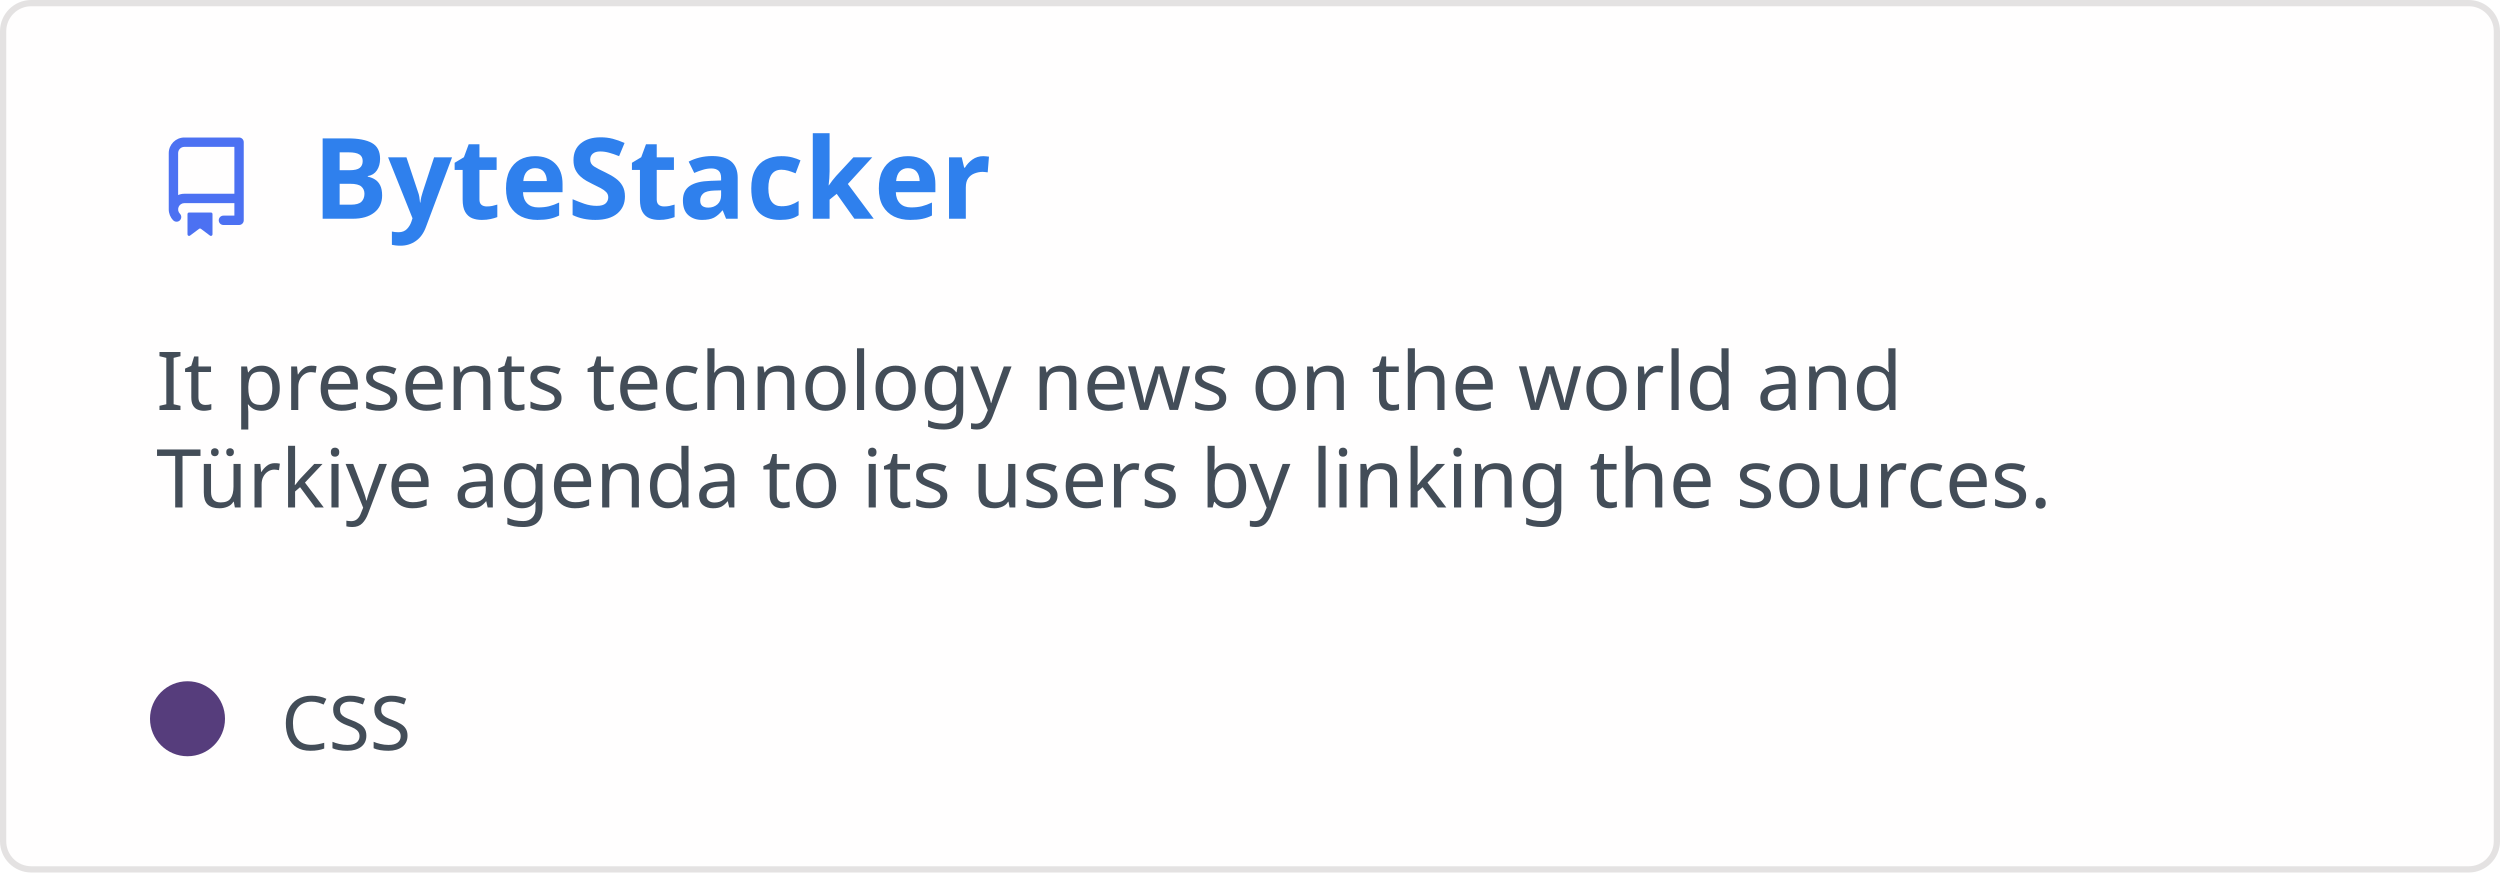
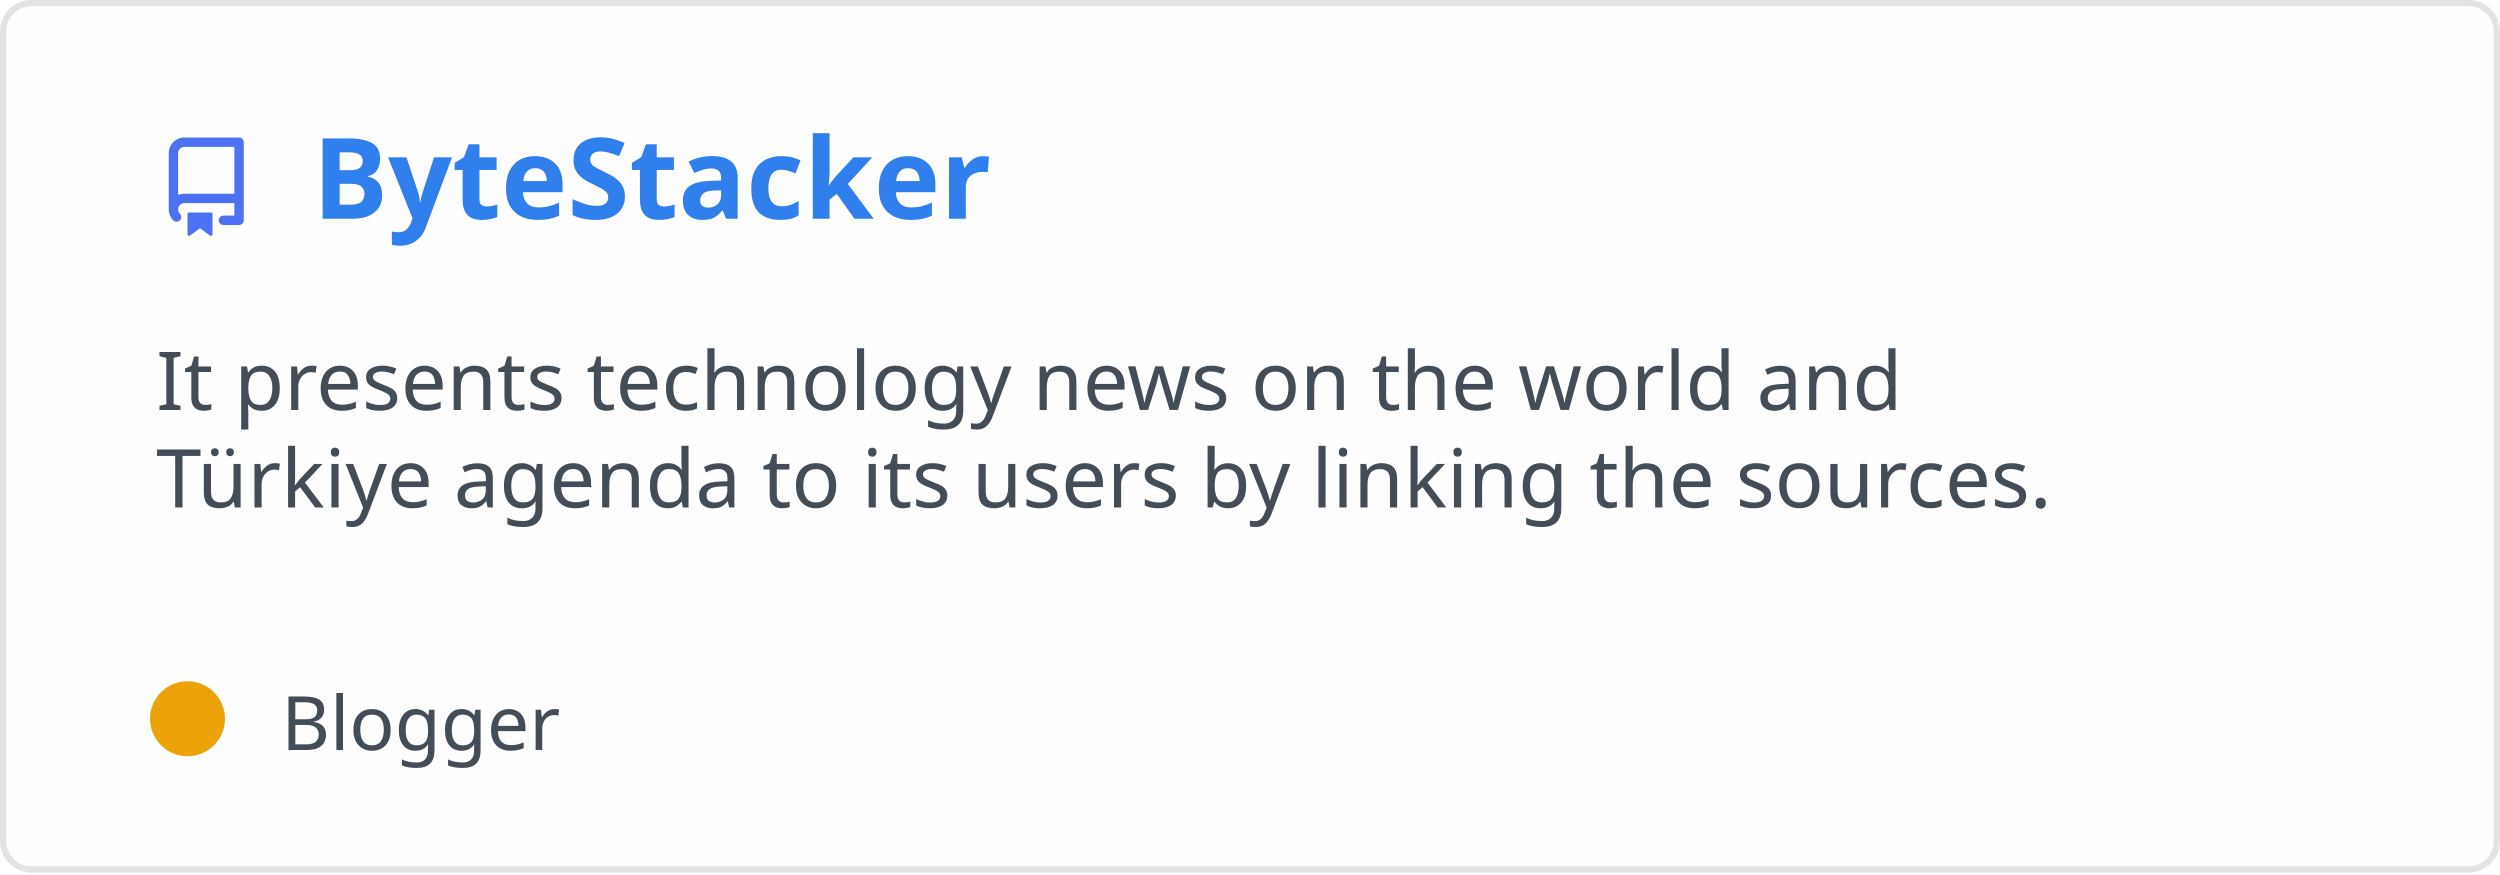
<svg xmlns="http://www.w3.org/2000/svg" width="400" height="140" viewBox="0 0 400 140" fill="none" role="img" aria-labelledby="descId">
  <style>
        .header {
            font: 600 18px "Segoe UI", Ubuntu, Sans-Serif;
            fill: #2f80ed;
            animation: fadeInAnimation 0.8s ease-in-out forwards;
        }
        @supports (-moz-appearance: auto) {
            /* Selector detects Firefox */
            .header {
                font-size: 15.5px;
            }
        }

        .description {
            font: 400 13px "Segoe UI", Ubuntu, Sans-Serif;
            fill: #434d58;
        }
        .gray {
            font: 400 12px "Segoe UI", Ubuntu, Sans-Serif;
            fill: #434d58;
        }
        .icon {
            fill: #4c71f2;
        }
        .badge {
            font: 600 11px "Segoe UI", Ubuntu, Sans-Serif;
        }
        .badge rect {
            opacity: 0.2;
        }

        /* Animations */
        @keyframes scaleInAnimation {
            from {
                transform: translate(-5px, 5px) scale(0);
            }
            to {
                transform: translate(-5px, 5px) scale(1);
            }
        }
        @keyframes fadeInAnimation {
            from {
                opacity: 0;
            }
            to {
                opacity: 1;
            }
        }

        * {
            animation-duration: 0s !important;
            animation-delay: 0s !important;
        }
    </style>
  <rect data-testid="card-bg" x="0.5" y="0.5" rx="4.5" height="99%" stroke="#e4e2e2" width="399" fill="#fffefe" stroke-opacity="1" />
  <g data-testid="card-title" transform="translate(25, 35)">
    <g transform="translate(0, 0)">
      <svg class="icon" x="0" y="-13" viewBox="0 0 16 16" version="1.1" width="16" height="16">
        <path fill-rule="evenodd" d="M2 2.5A2.5 2.5 0 014.5 0h8.75a.75.75 0 01.75.75v12.5a.75.75 0 01-.75.75h-2.5a.75.75 0 110-1.5h1.75v-2h-8a1 1 0 00-.714 1.7.75.75 0 01-1.072 1.05A2.495 2.495 0 012 11.5v-9zm10.5-1V9h-8c-.356 0-.694.074-1 .208V2.5a1 1 0 011-1h8zM5 12.25v3.25a.25.25 0 00.4.2l1.45-1.087a.25.25 0 01.3 0L8.6 15.7a.25.25 0 00.4-.2v-3.25a.25.25 0 00-.25-.25h-3.5a.25.25 0 00-.25.25z" />
      </svg>
    </g>
    <g transform="translate(25, 0)">
      <text x="0" y="0" class="header" data-testid="header">ByteStacker</text>
    </g>
  </g>
  <g data-testid="main-card-body" transform="translate(0, 55)">
    <text class="description" x="25" y="-5">
      <tspan dy="1.2em" x="25">It presents technology news on the world and</tspan>
      <tspan dy="1.2em" x="25">Türkiye agenda to its users by linking the sources.</tspan>
    </text>
    <g transform="translate(30, 65)">
      <g transform="translate(0, 0)">
        <g data-testid="primary-lang">
-           <circle data-testid="lang-color" cx="0" cy="-5" r="6" fill="#563d7c" />
-           <text data-testid="lang-name" class="gray" x="15">CSS</text>
+           <circle data-testid="lang-color" cx="0" cy="-5" r="6" fill="#eba309" />
+           <text data-testid="lang-name" class="gray" x="15">Blogger</text>
        </g>
      </g>
    </g>
  </g>
</svg>
